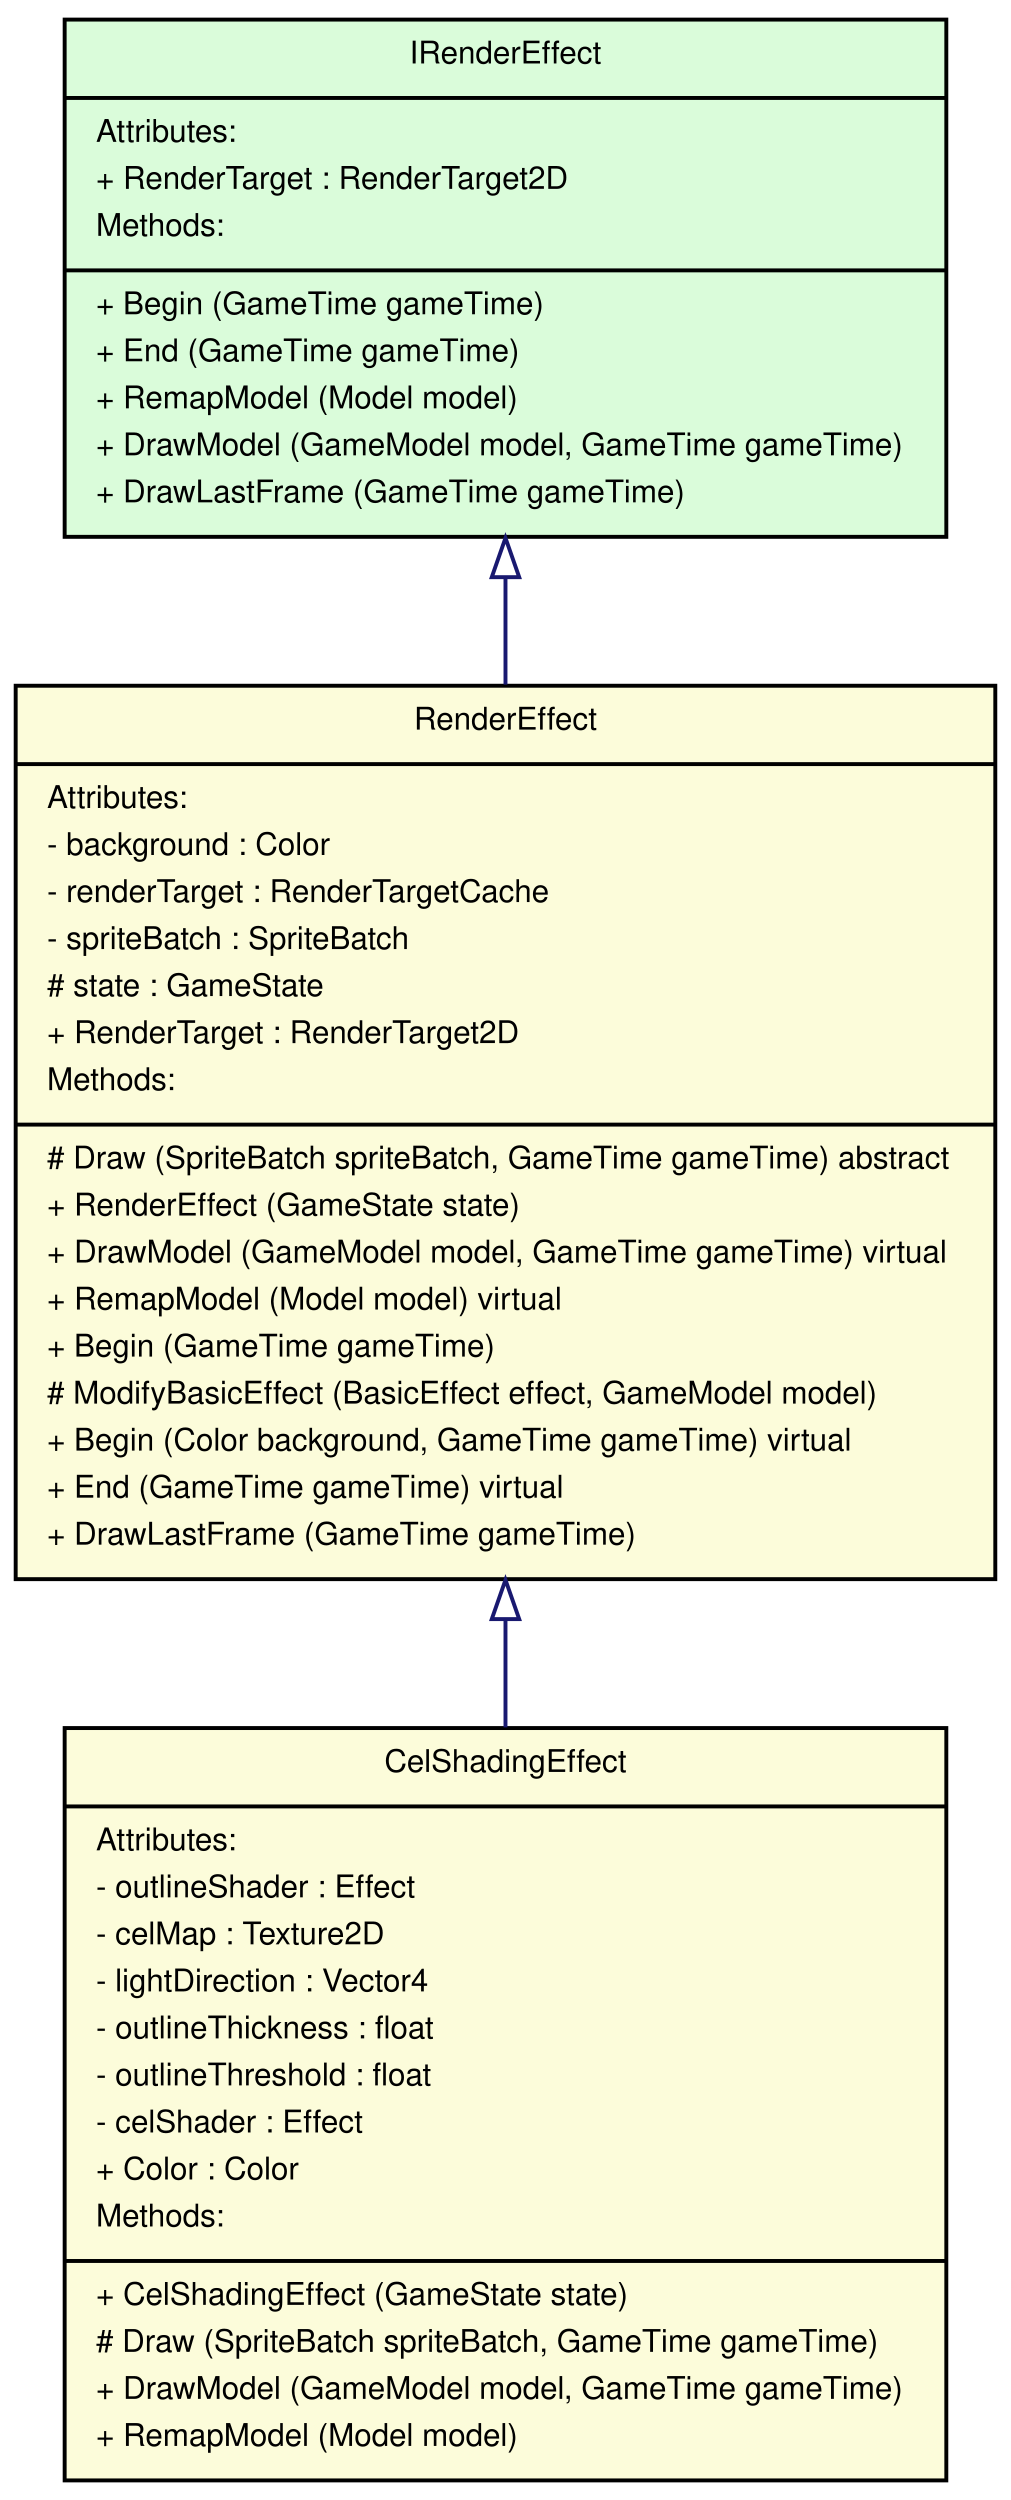
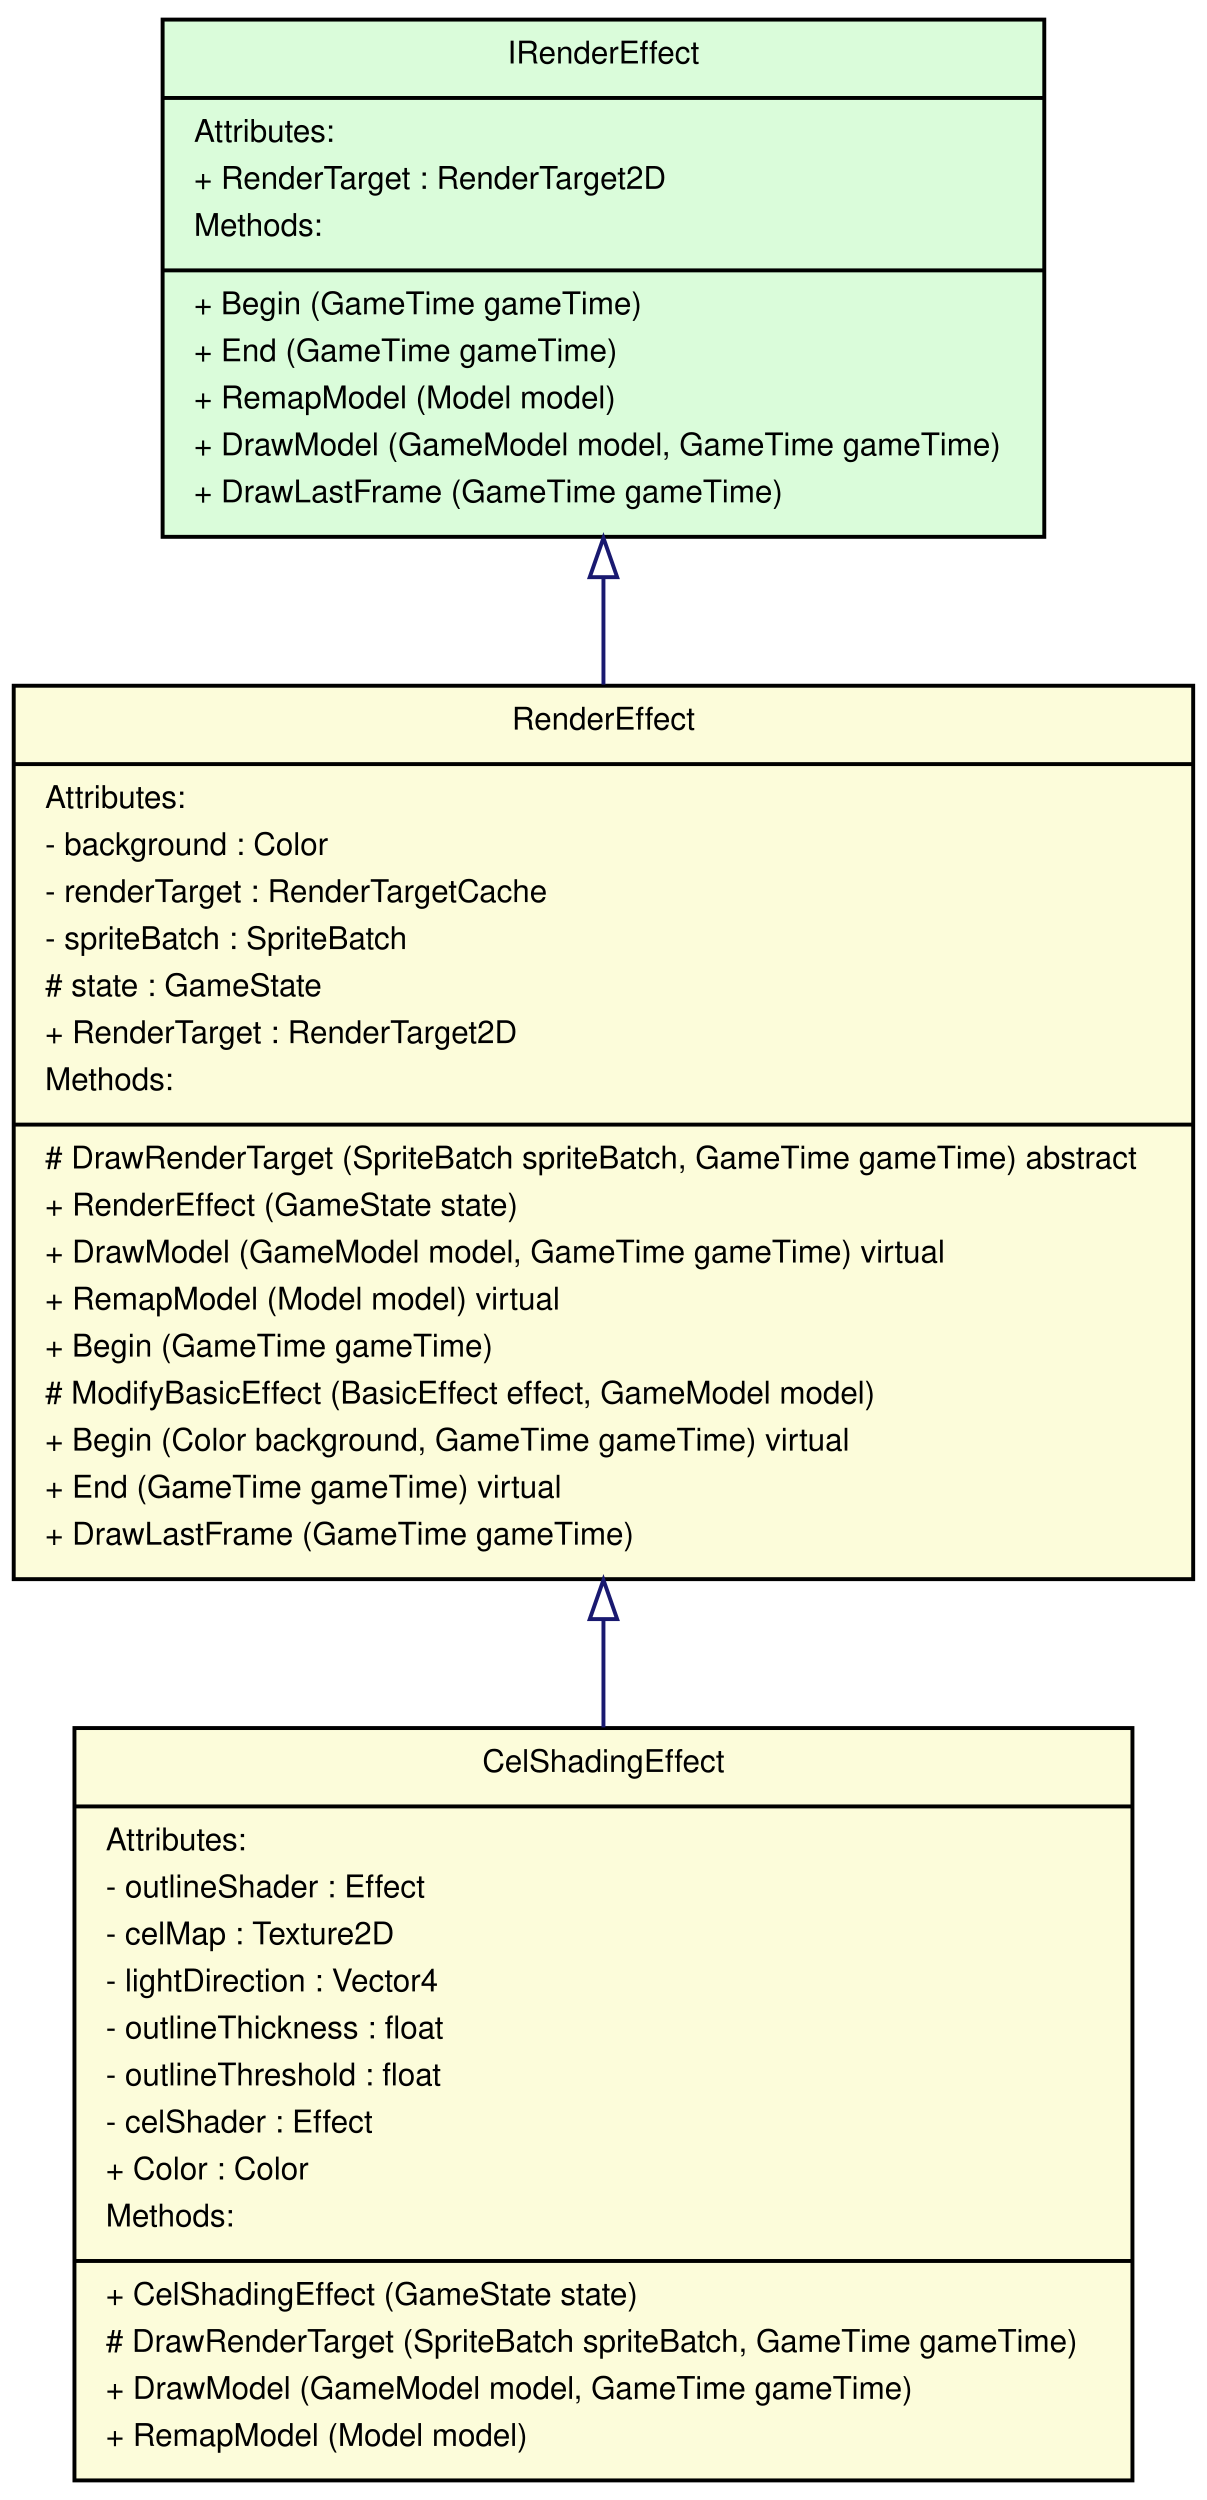
- <svg xmlns="http://www.w3.org/2000/svg" width="258pt" height="638pt" viewBox="0.00 0.00 258.00 638.00">
+ <svg xmlns="http://www.w3.org/2000/svg" width="308pt" height="638pt" viewBox="0.00 0.00 308.00 638.00">
  <g id="graph1" class="graph" transform="scale(1 1) rotate(0) translate(4 634)">
-     <polygon fill="white" stroke="white" points="-4,5 -4,-634 255,-634 255,5 -4,5" />
+     <polygon fill="white" stroke="white" points="-4,5 -4,-634 305,-634 305,5 -4,5" />
    <g id="node1" class="node">
-       <polygon fill="#fcfcda" stroke="black" points="12.5,-1 12.5,-193 237.5,-193 237.5,-1 12.5,-1" />
-       <text text-anchor="middle" x="125" y="-181.8" font-family="Helvetica,sans-Serif" font-size="8.00">CelShadingEffect</text>
-       <polyline fill="none" stroke="black" points="12.5,-173 237.5,-173 " />
-       <text text-anchor="start" x="20.5" y="-161.8" font-family="Helvetica,sans-Serif" font-size="8.00">Attributes:</text>
-       <text text-anchor="start" x="20.5" y="-149.8" font-family="Helvetica,sans-Serif" font-size="8.00">- outlineShader : Effect</text>
-       <text text-anchor="start" x="20.5" y="-137.8" font-family="Helvetica,sans-Serif" font-size="8.00">- celMap : Texture2D</text>
-       <text text-anchor="start" x="20.5" y="-125.8" font-family="Helvetica,sans-Serif" font-size="8.00">- lightDirection : Vector4</text>
-       <text text-anchor="start" x="20.5" y="-113.8" font-family="Helvetica,sans-Serif" font-size="8.00">- outlineThickness : float</text>
-       <text text-anchor="start" x="20.5" y="-101.8" font-family="Helvetica,sans-Serif" font-size="8.00">- outlineThreshold : float</text>
-       <text text-anchor="start" x="20.5" y="-89.8" font-family="Helvetica,sans-Serif" font-size="8.00">- celShader : Effect</text>
-       <text text-anchor="start" x="20.5" y="-77.8" font-family="Helvetica,sans-Serif" font-size="8.00">+ Color : Color</text>
-       <text text-anchor="start" x="20.5" y="-65.8" font-family="Helvetica,sans-Serif" font-size="8.00">Methods:</text>
-       <polyline fill="none" stroke="black" points="12.5,-57 237.5,-57 " />
-       <text text-anchor="start" x="20.5" y="-45.8" font-family="Helvetica,sans-Serif" font-size="8.00">+ CelShadingEffect (GameState state)</text>
-       <text text-anchor="start" x="20.5" y="-33.8" font-family="Helvetica,sans-Serif" font-size="8.00"># Draw (SpriteBatch spriteBatch, GameTime gameTime)</text>
-       <text text-anchor="start" x="20.5" y="-21.8" font-family="Helvetica,sans-Serif" font-size="8.00">+ DrawModel (GameModel model, GameTime gameTime)</text>
-       <text text-anchor="start" x="20.5" y="-9.8" font-family="Helvetica,sans-Serif" font-size="8.00">+ RemapModel (Model model)</text>
+       <polygon fill="#fcfcda" stroke="black" points="15,-1 15,-193 285,-193 285,-1 15,-1" />
+       <text text-anchor="middle" x="150" y="-181.8" font-family="Helvetica,sans-Serif" font-size="8.00">CelShadingEffect</text>
+       <polyline fill="none" stroke="black" points="15,-173 285,-173 " />
+       <text text-anchor="start" x="23" y="-161.8" font-family="Helvetica,sans-Serif" font-size="8.00">Attributes:</text>
+       <text text-anchor="start" x="23" y="-149.8" font-family="Helvetica,sans-Serif" font-size="8.00">- outlineShader : Effect</text>
+       <text text-anchor="start" x="23" y="-137.8" font-family="Helvetica,sans-Serif" font-size="8.00">- celMap : Texture2D</text>
+       <text text-anchor="start" x="23" y="-125.8" font-family="Helvetica,sans-Serif" font-size="8.00">- lightDirection : Vector4</text>
+       <text text-anchor="start" x="23" y="-113.8" font-family="Helvetica,sans-Serif" font-size="8.00">- outlineThickness : float</text>
+       <text text-anchor="start" x="23" y="-101.8" font-family="Helvetica,sans-Serif" font-size="8.00">- outlineThreshold : float</text>
+       <text text-anchor="start" x="23" y="-89.8" font-family="Helvetica,sans-Serif" font-size="8.00">- celShader : Effect</text>
+       <text text-anchor="start" x="23" y="-77.8" font-family="Helvetica,sans-Serif" font-size="8.00">+ Color : Color</text>
+       <text text-anchor="start" x="23" y="-65.8" font-family="Helvetica,sans-Serif" font-size="8.00">Methods:</text>
+       <polyline fill="none" stroke="black" points="15,-57 285,-57 " />
+       <text text-anchor="start" x="23" y="-45.8" font-family="Helvetica,sans-Serif" font-size="8.00">+ CelShadingEffect (GameState state)</text>
+       <text text-anchor="start" x="23" y="-33.8" font-family="Helvetica,sans-Serif" font-size="8.00"># DrawRenderTarget (SpriteBatch spriteBatch, GameTime gameTime)</text>
+       <text text-anchor="start" x="23" y="-21.8" font-family="Helvetica,sans-Serif" font-size="8.00">+ DrawModel (GameModel model, GameTime gameTime)</text>
+       <text text-anchor="start" x="23" y="-9.8" font-family="Helvetica,sans-Serif" font-size="8.00">+ RemapModel (Model model)</text>
    </g>
    <g id="node2" class="node">
-       <polygon fill="#fcfcda" stroke="black" points="0,-231 0,-459 250,-459 250,-231 0,-231" />
-       <text text-anchor="middle" x="125" y="-447.8" font-family="Helvetica,sans-Serif" font-size="8.00">RenderEffect</text>
-       <polyline fill="none" stroke="black" points="0,-439 250,-439 " />
-       <text text-anchor="start" x="8" y="-427.8" font-family="Helvetica,sans-Serif" font-size="8.00">Attributes:</text>
-       <text text-anchor="start" x="8" y="-415.8" font-family="Helvetica,sans-Serif" font-size="8.00">- background : Color</text>
-       <text text-anchor="start" x="8" y="-403.8" font-family="Helvetica,sans-Serif" font-size="8.00">- renderTarget : RenderTargetCache</text>
-       <text text-anchor="start" x="8" y="-391.8" font-family="Helvetica,sans-Serif" font-size="8.00">- spriteBatch : SpriteBatch</text>
-       <text text-anchor="start" x="8" y="-379.8" font-family="Helvetica,sans-Serif" font-size="8.00"># state : GameState</text>
-       <text text-anchor="start" x="8" y="-367.8" font-family="Helvetica,sans-Serif" font-size="8.00">+ RenderTarget : RenderTarget2D</text>
-       <text text-anchor="start" x="8" y="-355.8" font-family="Helvetica,sans-Serif" font-size="8.00">Methods:</text>
-       <polyline fill="none" stroke="black" points="0,-347 250,-347 " />
-       <text text-anchor="start" x="8" y="-335.8" font-family="Helvetica,sans-Serif" font-size="8.00"># Draw (SpriteBatch spriteBatch, GameTime gameTime) abstract</text>
-       <text text-anchor="start" x="8" y="-323.8" font-family="Helvetica,sans-Serif" font-size="8.00">+ RenderEffect (GameState state)</text>
-       <text text-anchor="start" x="8" y="-311.8" font-family="Helvetica,sans-Serif" font-size="8.00">+ DrawModel (GameModel model, GameTime gameTime) virtual</text>
-       <text text-anchor="start" x="8" y="-299.8" font-family="Helvetica,sans-Serif" font-size="8.00">+ RemapModel (Model model) virtual</text>
-       <text text-anchor="start" x="8" y="-287.8" font-family="Helvetica,sans-Serif" font-size="8.00">+ Begin (GameTime gameTime)</text>
-       <text text-anchor="start" x="8" y="-275.8" font-family="Helvetica,sans-Serif" font-size="8.00"># ModifyBasicEffect (BasicEffect effect, GameModel model)</text>
-       <text text-anchor="start" x="8" y="-263.8" font-family="Helvetica,sans-Serif" font-size="8.00">+ Begin (Color background, GameTime gameTime) virtual</text>
-       <text text-anchor="start" x="8" y="-251.8" font-family="Helvetica,sans-Serif" font-size="8.00">+ End (GameTime gameTime) virtual</text>
-       <text text-anchor="start" x="8" y="-239.8" font-family="Helvetica,sans-Serif" font-size="8.00">+ DrawLastFrame (GameTime gameTime)</text>
+       <polygon fill="#fcfcda" stroke="black" points="-0.5,-231 -0.5,-459 300.5,-459 300.5,-231 -0.5,-231" />
+       <text text-anchor="middle" x="150" y="-447.8" font-family="Helvetica,sans-Serif" font-size="8.00">RenderEffect</text>
+       <polyline fill="none" stroke="black" points="-0.5,-439 300.5,-439 " />
+       <text text-anchor="start" x="7.5" y="-427.8" font-family="Helvetica,sans-Serif" font-size="8.00">Attributes:</text>
+       <text text-anchor="start" x="7.5" y="-415.8" font-family="Helvetica,sans-Serif" font-size="8.00">- background : Color</text>
+       <text text-anchor="start" x="7.5" y="-403.8" font-family="Helvetica,sans-Serif" font-size="8.00">- renderTarget : RenderTargetCache</text>
+       <text text-anchor="start" x="7.5" y="-391.8" font-family="Helvetica,sans-Serif" font-size="8.00">- spriteBatch : SpriteBatch</text>
+       <text text-anchor="start" x="7.5" y="-379.8" font-family="Helvetica,sans-Serif" font-size="8.00"># state : GameState</text>
+       <text text-anchor="start" x="7.5" y="-367.8" font-family="Helvetica,sans-Serif" font-size="8.00">+ RenderTarget : RenderTarget2D</text>
+       <text text-anchor="start" x="7.5" y="-355.8" font-family="Helvetica,sans-Serif" font-size="8.00">Methods:</text>
+       <polyline fill="none" stroke="black" points="-0.5,-347 300.5,-347 " />
+       <text text-anchor="start" x="7.5" y="-335.8" font-family="Helvetica,sans-Serif" font-size="8.00"># DrawRenderTarget (SpriteBatch spriteBatch, GameTime gameTime) abstract</text>
+       <text text-anchor="start" x="7.5" y="-323.8" font-family="Helvetica,sans-Serif" font-size="8.00">+ RenderEffect (GameState state)</text>
+       <text text-anchor="start" x="7.5" y="-311.8" font-family="Helvetica,sans-Serif" font-size="8.00">+ DrawModel (GameModel model, GameTime gameTime) virtual</text>
+       <text text-anchor="start" x="7.5" y="-299.8" font-family="Helvetica,sans-Serif" font-size="8.00">+ RemapModel (Model model) virtual</text>
+       <text text-anchor="start" x="7.5" y="-287.8" font-family="Helvetica,sans-Serif" font-size="8.00">+ Begin (GameTime gameTime)</text>
+       <text text-anchor="start" x="7.5" y="-275.8" font-family="Helvetica,sans-Serif" font-size="8.00"># ModifyBasicEffect (BasicEffect effect, GameModel model)</text>
+       <text text-anchor="start" x="7.5" y="-263.8" font-family="Helvetica,sans-Serif" font-size="8.00">+ Begin (Color background, GameTime gameTime) virtual</text>
+       <text text-anchor="start" x="7.5" y="-251.8" font-family="Helvetica,sans-Serif" font-size="8.00">+ End (GameTime gameTime) virtual</text>
+       <text text-anchor="start" x="7.5" y="-239.8" font-family="Helvetica,sans-Serif" font-size="8.00">+ DrawLastFrame (GameTime gameTime)</text>
    </g>
    <g id="edge2" class="edge">
-       <path fill="none" stroke="midnightblue" d="M125,-220.752C125,-211.484 125,-202.217 125,-193.16" />
-       <polygon fill="none" stroke="midnightblue" points="121.5,-220.799 125,-230.8 128.5,-220.8 121.5,-220.799" />
+       <path fill="none" stroke="midnightblue" d="M150,-220.752C150,-211.484 150,-202.217 150,-193.16" />
+       <polygon fill="none" stroke="midnightblue" points="146.5,-220.799 150,-230.8 153.5,-220.8 146.5,-220.799" />
    </g>
    <g id="node3" class="node">
-       <polygon fill="#dafcda" stroke="black" points="12.5,-497 12.5,-629 237.5,-629 237.5,-497 12.5,-497" />
-       <text text-anchor="middle" x="125" y="-617.8" font-family="Helvetica,sans-Serif" font-size="8.00">IRenderEffect</text>
-       <polyline fill="none" stroke="black" points="12.5,-609 237.5,-609 " />
-       <text text-anchor="start" x="20.5" y="-597.8" font-family="Helvetica,sans-Serif" font-size="8.00">Attributes:</text>
-       <text text-anchor="start" x="20.5" y="-585.8" font-family="Helvetica,sans-Serif" font-size="8.00">+ RenderTarget : RenderTarget2D</text>
-       <text text-anchor="start" x="20.5" y="-573.8" font-family="Helvetica,sans-Serif" font-size="8.00">Methods:</text>
-       <polyline fill="none" stroke="black" points="12.5,-565 237.5,-565 " />
-       <text text-anchor="start" x="20.5" y="-553.8" font-family="Helvetica,sans-Serif" font-size="8.00">+ Begin (GameTime gameTime)</text>
-       <text text-anchor="start" x="20.5" y="-541.8" font-family="Helvetica,sans-Serif" font-size="8.00">+ End (GameTime gameTime)</text>
-       <text text-anchor="start" x="20.5" y="-529.8" font-family="Helvetica,sans-Serif" font-size="8.00">+ RemapModel (Model model)</text>
-       <text text-anchor="start" x="20.5" y="-517.8" font-family="Helvetica,sans-Serif" font-size="8.00">+ DrawModel (GameModel model, GameTime gameTime)</text>
-       <text text-anchor="start" x="20.5" y="-505.8" font-family="Helvetica,sans-Serif" font-size="8.00">+ DrawLastFrame (GameTime gameTime)</text>
+       <polygon fill="#dafcda" stroke="black" points="37.5,-497 37.5,-629 262.5,-629 262.5,-497 37.5,-497" />
+       <text text-anchor="middle" x="150" y="-617.8" font-family="Helvetica,sans-Serif" font-size="8.00">IRenderEffect</text>
+       <polyline fill="none" stroke="black" points="37.5,-609 262.5,-609 " />
+       <text text-anchor="start" x="45.5" y="-597.8" font-family="Helvetica,sans-Serif" font-size="8.00">Attributes:</text>
+       <text text-anchor="start" x="45.5" y="-585.8" font-family="Helvetica,sans-Serif" font-size="8.00">+ RenderTarget : RenderTarget2D</text>
+       <text text-anchor="start" x="45.5" y="-573.8" font-family="Helvetica,sans-Serif" font-size="8.00">Methods:</text>
+       <polyline fill="none" stroke="black" points="37.5,-565 262.5,-565 " />
+       <text text-anchor="start" x="45.5" y="-553.8" font-family="Helvetica,sans-Serif" font-size="8.00">+ Begin (GameTime gameTime)</text>
+       <text text-anchor="start" x="45.5" y="-541.8" font-family="Helvetica,sans-Serif" font-size="8.00">+ End (GameTime gameTime)</text>
+       <text text-anchor="start" x="45.5" y="-529.8" font-family="Helvetica,sans-Serif" font-size="8.00">+ RemapModel (Model model)</text>
+       <text text-anchor="start" x="45.5" y="-517.8" font-family="Helvetica,sans-Serif" font-size="8.00">+ DrawModel (GameModel model, GameTime gameTime)</text>
+       <text text-anchor="start" x="45.5" y="-505.8" font-family="Helvetica,sans-Serif" font-size="8.00">+ DrawLastFrame (GameTime gameTime)</text>
    </g>
    <g id="edge4" class="edge">
-       <path fill="none" stroke="midnightblue" d="M125,-486.488C125,-477.649 125,-468.496 125,-459.293" />
-       <polygon fill="none" stroke="midnightblue" points="121.5,-486.705 125,-496.705 128.5,-486.705 121.5,-486.705" />
+       <path fill="none" stroke="midnightblue" d="M150,-486.488C150,-477.649 150,-468.496 150,-459.293" />
+       <polygon fill="none" stroke="midnightblue" points="146.5,-486.705 150,-496.705 153.5,-486.705 146.5,-486.705" />
    </g>
  </g>
</svg>
